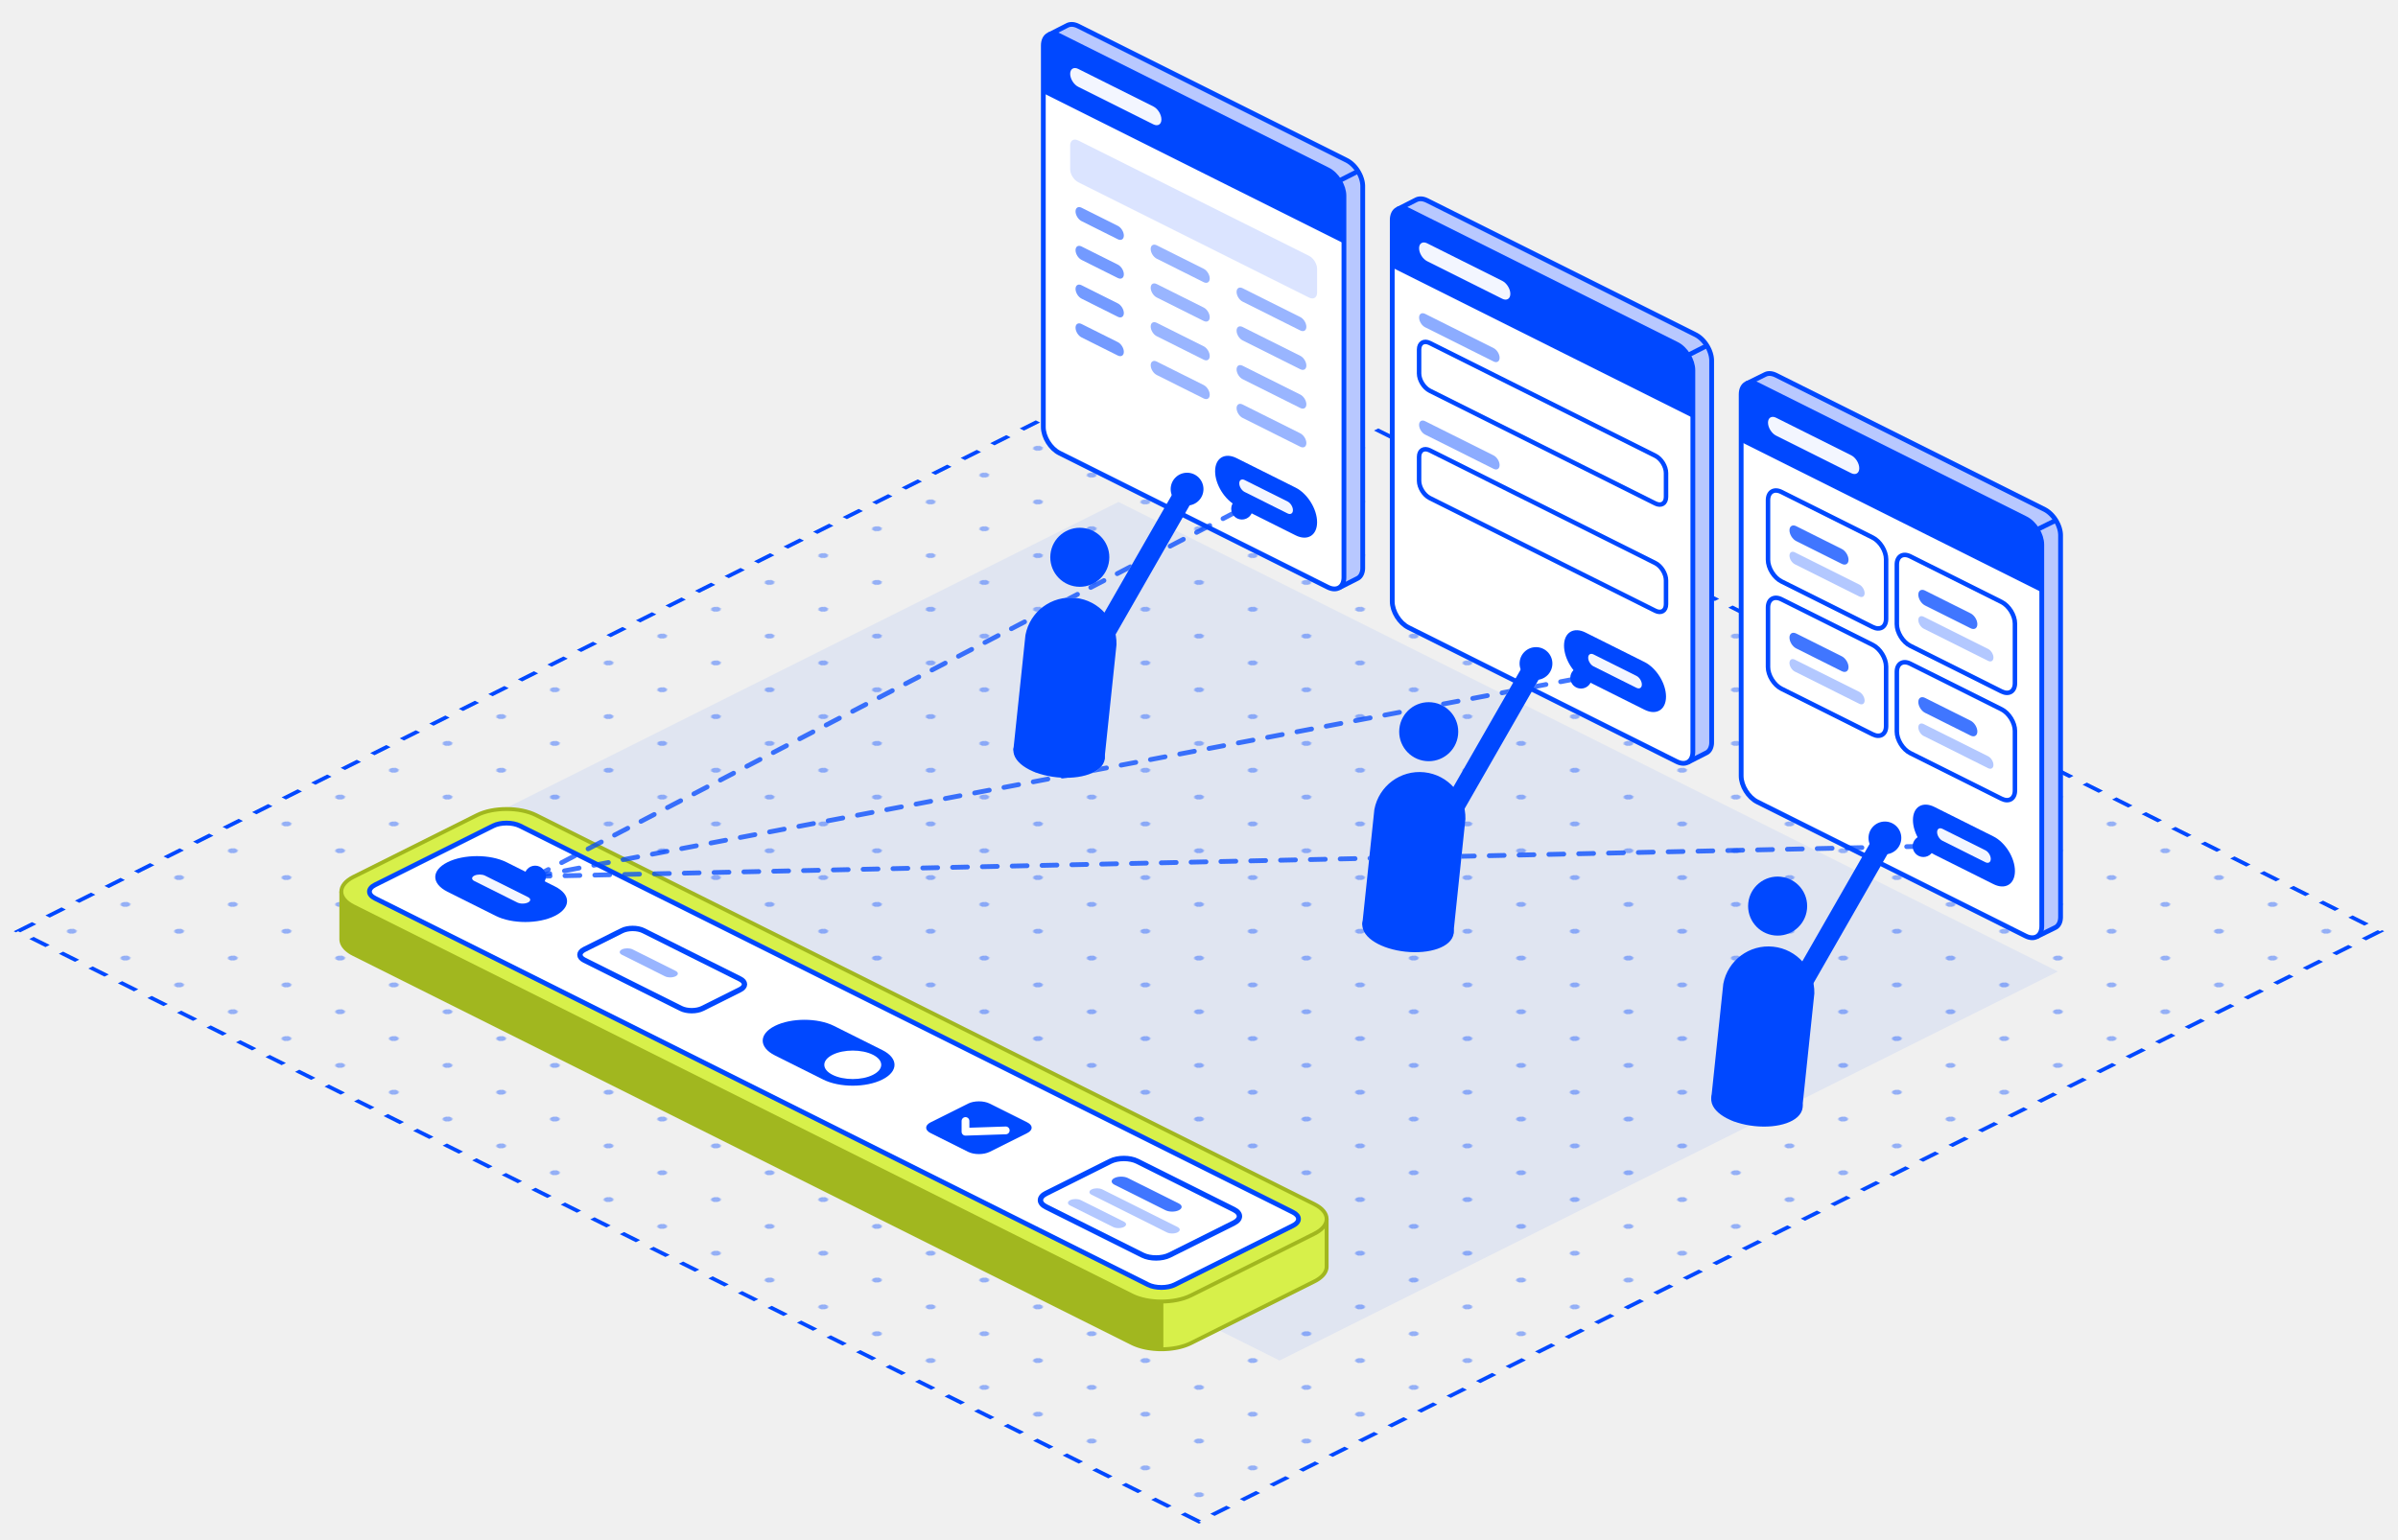
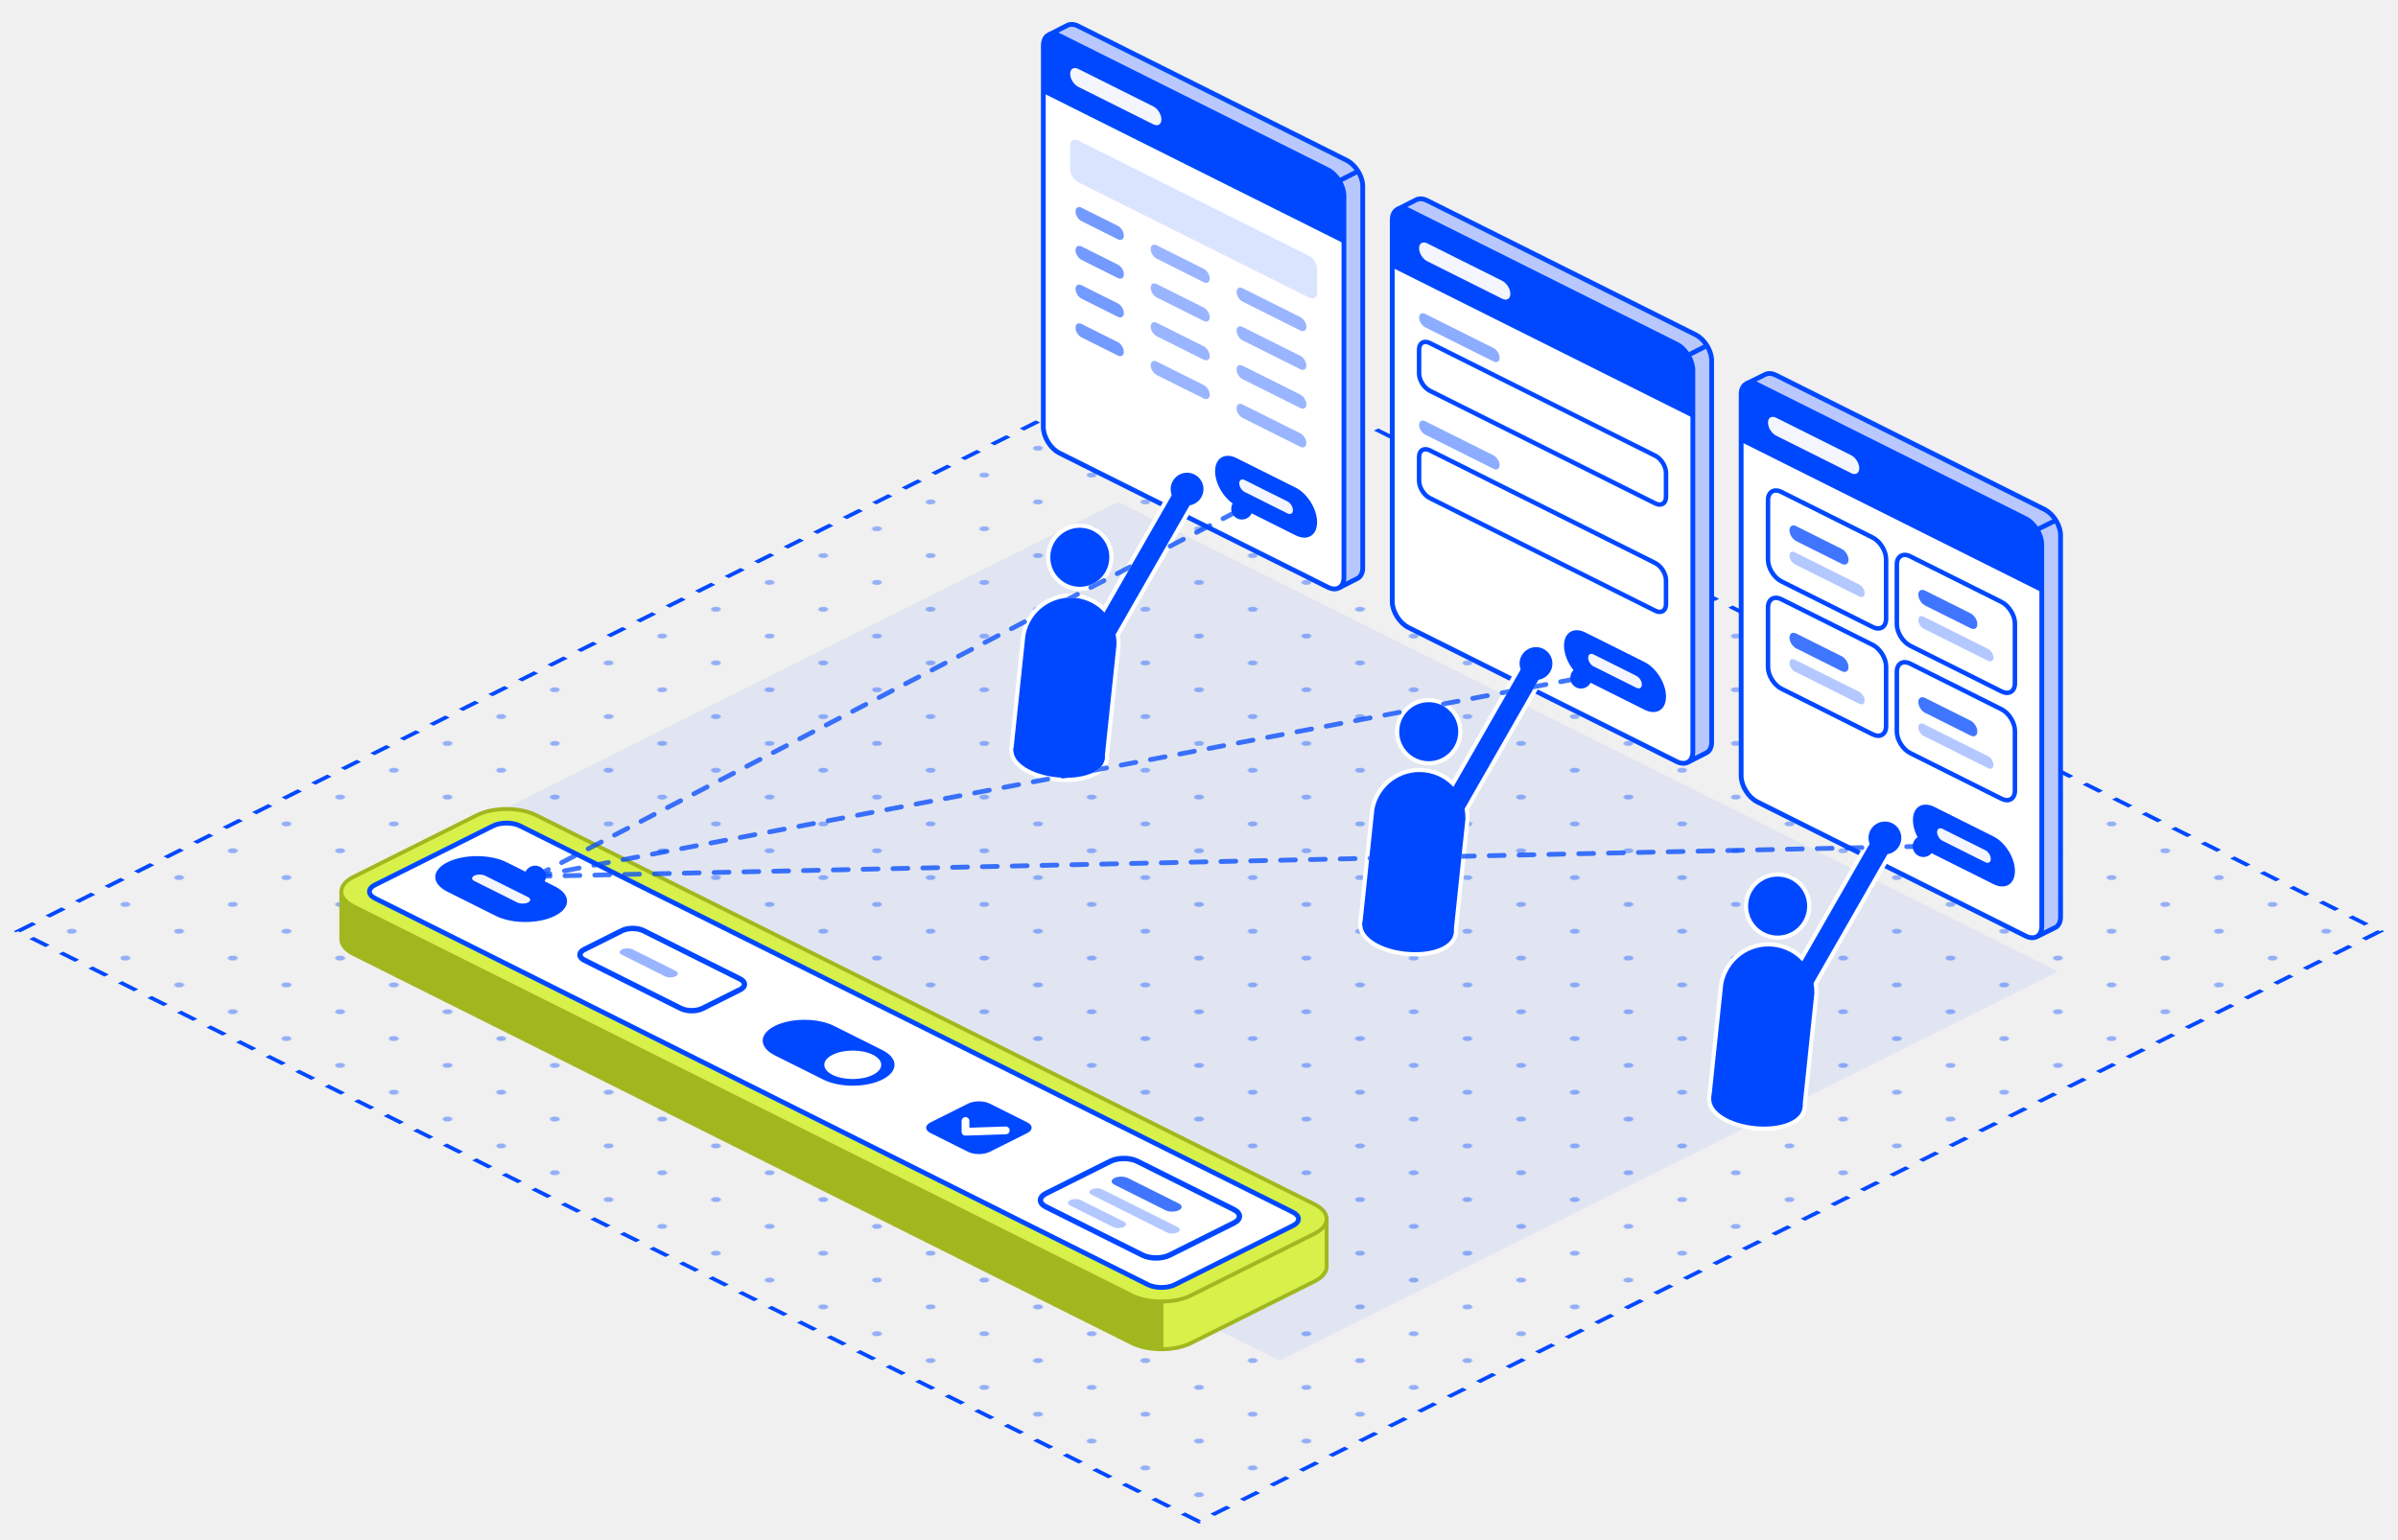
<svg xmlns="http://www.w3.org/2000/svg" width="802" height="515" viewBox="9.2 156 801.6 514.8" role="img" aria-label="Isometric illustration for Design Systems. On a dotted floor, a long low tray with a lime rim lies across the front holding five small parts: a button, a text field, a switch, a tick box and a card. Behind it, three screens float side by side. One shows a table, one a form and one a set of cards, but all three share the same blue top strip and the same blue button. Dashed lines rise from the tray's button to each screen's button. Under each screen a solid blue Tcules person leans in with a fingertip on it." style="display: block">
  <style>.sm rect,.sm path,.sm circle{vector-effect:non-scaling-stroke}</style>
  <g transform="translate(410 410) scale(0.997) translate(-410.0 -440.4)">
    <defs>
      <pattern id="floorDots" width="20" height="20" patternUnits="userSpaceOnUse">
        <circle cx="10" cy="10" r="1.3" fill="#0048FF" fill-opacity="0.38" />
      </pattern>
      <linearGradient id="bodyShade" x1="0" y1="0" x2="1" y2="0">
        <stop offset="0" stop-color="#FFFFFF" />
        <stop offset="0.45" stop-color="#FFFFFF" />
        <stop offset="1" stop-color="#B8C8FF" />
      </linearGradient>
      <linearGradient id="traySide" x1="0" y1="1" x2="1" y2="0">
        <stop offset="0.5" stop-color="#A1B71F" />
        <stop offset="0.5" stop-color="#D7F04A" />
      </linearGradient>
      <linearGradient id="traySide-crease-78" x1="-398.329" y1="771.885" x2="1015.885" y2="-642.329" gradientUnits="userSpaceOnUse">
        <stop offset="0.5" stop-color="#A1B71F" />
        <stop offset="0.5" stop-color="#D7F04A" />
      </linearGradient>
      <radialGradient id="headShade" cx="0.38" cy="0.32" r="0.75">
        <stop offset="0" stop-color="#FFFFFF" />
        <stop offset="0.55" stop-color="#EEF2FF" />
        <stop offset="1" stop-color="#B8C8FF" />
      </radialGradient>
      <mask id="polish-mask-1" maskUnits="userSpaceOnUse" x="-2000" y="-2000" width="5000" height="5000">
        <rect x="-2000" y="-2000" width="5000" height="5000" fill="#fff" />
        <g transform="matrix(0.9945219 0.1045285 -0.1045285 0.9945219 47.82483 -35.55214)">
          <path d="M348.8 438.5 V400.1 A14.3 14.3 0 0 1 377.3 400.1 V438.5 Z" fill="#000" stroke="#000" stroke-width="2.2" stroke-linejoin="round" data-i="36" fill-opacity="1" stroke-opacity="1" />
        </g>
        <g transform="matrix(0.9945219 0.1045285 -0.1045285 0.9945219 47.82483 -35.55214)">
          <ellipse cx="363.1" cy="438.5" rx="14.3" ry="6.8" fill="#000" stroke="#000" stroke-width="2.2" data-i="37" fill-opacity="1" stroke-opacity="1" />
        </g>
        <g transform="matrix(0.9945219 0.1045285 -0.1045285 0.9945219 47.82483 -35.55214)">
          <circle cx="363.1" cy="372.2" r="9.9" fill="#000" data-i="38" fill-opacity="1" />
        </g>
        <g transform="matrix(1 0 0 1 0 0)">
          <path d="M373.1 407.1 L406.0 349.7" stroke="#000" stroke-width="6.9" stroke-linecap="round" data-i="40" stroke-opacity="1" />
        </g>
        <g transform="matrix(1 0 0 1 0 0)">
          <circle cx="406.0" cy="349.7" r="5.5" fill="#000" stroke="none" stroke-width="0" data-i="41" fill-opacity="1" stroke-opacity="1" />
        </g>
        <g transform="matrix(0.9945219 0.1045285 -0.1045285 0.9945219 54.58068 -47.4615)">
          <path d="M465.8 497.0 V458.6 A14.3 14.3 0 0 1 494.3 458.6 V497.0 Z" fill="#000" stroke="#000" stroke-width="2.2" stroke-linejoin="round" data-i="65" fill-opacity="1" stroke-opacity="1" />
        </g>
        <g transform="matrix(0.9945219 0.1045285 -0.1045285 0.9945219 54.58068 -47.4615)">
          <ellipse cx="480.1" cy="497.0" rx="14.3" ry="6.8" fill="#000" stroke="#000" stroke-width="2.2" data-i="66" fill-opacity="1" stroke-opacity="1" />
        </g>
        <g transform="matrix(0.9945219 0.1045285 -0.1045285 0.9945219 54.58068 -47.4615)">
          <circle cx="480.1" cy="430.7" r="9.9" fill="#000" data-i="67" fill-opacity="1" />
        </g>
        <g transform="matrix(1 0 0 1 0 0)">
          <path d="M490.1 465.6 L523.0 408.2" stroke="#000" stroke-width="6.9" stroke-linecap="round" data-i="69" stroke-opacity="1" />
        </g>
        <g transform="matrix(1 0 0 1 0 0)">
          <circle cx="523.0" cy="408.2" r="5.5" fill="#000" stroke="none" stroke-width="0" data-i="70" fill-opacity="1" stroke-opacity="1" />
        </g>
        <g transform="matrix(0.9945219 0.1045285 -0.1045285 0.9945219 61.33654 -59.37086)">
          <path d="M582.8 555.5 V517.1 A14.3 14.3 0 0 1 611.3 517.1 V555.5 Z" fill="#000" stroke="#000" stroke-width="2.2" stroke-linejoin="round" data-i="102" fill-opacity="1" stroke-opacity="1" />
        </g>
        <g transform="matrix(0.9945219 0.1045285 -0.1045285 0.9945219 61.33654 -59.37086)">
          <ellipse cx="597.1" cy="555.5" rx="14.3" ry="6.8" fill="#000" stroke="#000" stroke-width="2.2" data-i="103" fill-opacity="1" stroke-opacity="1" />
        </g>
        <g transform="matrix(0.9945219 0.1045285 -0.1045285 0.9945219 61.33654 -59.37086)">
          <circle cx="597.1" cy="489.2" r="9.9" fill="#000" data-i="104" fill-opacity="1" />
        </g>
        <g transform="matrix(1 0 0 1 0 0)">
          <path d="M607.1 524.1 L640.0 466.7" stroke="#000" stroke-width="6.9" stroke-linecap="round" data-i="106" stroke-opacity="1" />
        </g>
        <g transform="matrix(1 0 0 1 0 0)">
          <circle cx="640.0" cy="466.7" r="5.5" fill="#000" stroke="none" stroke-width="0" data-i="107" fill-opacity="1" stroke-opacity="1" />
        </g>
      </mask>
      <mask id="polish-mask-2" maskUnits="userSpaceOnUse" x="-2000" y="-2000" width="5000" height="5000">
        <rect x="-2000" y="-2000" width="5000" height="5000" fill="#fff" />
        <g transform="matrix(0.9945219 0.1045285 -0.1045285 0.9945219 47.82483 -35.55214)">
          <path d="M348.8 438.5 V400.1 A14.3 14.3 0 0 1 377.3 400.1 V438.5 Z" fill="#000" stroke="#000" stroke-width="2.2" stroke-linejoin="round" data-i="36" fill-opacity="1" stroke-opacity="1" />
        </g>
        <g transform="matrix(0.9945219 0.1045285 -0.1045285 0.9945219 47.82483 -35.55214)">
          <ellipse cx="363.1" cy="438.5" rx="14.3" ry="6.8" fill="#000" stroke="#000" stroke-width="2.2" data-i="37" fill-opacity="1" stroke-opacity="1" />
        </g>
        <g transform="matrix(0.9945219 0.1045285 -0.1045285 0.9945219 47.82483 -35.55214)">
          <circle cx="363.1" cy="372.2" r="9.9" fill="#000" data-i="38" fill-opacity="1" />
        </g>
        <g transform="matrix(1 0 0 1 0 0)">
          <path d="M373.1 407.1 L406.0 349.7" stroke="#000" stroke-width="6.9" stroke-linecap="round" data-i="40" stroke-opacity="1" />
        </g>
        <g transform="matrix(1 0 0 1 0 0)">
          <circle cx="406.0" cy="349.7" r="5.5" fill="#000" stroke="none" stroke-width="0" data-i="41" fill-opacity="1" stroke-opacity="1" />
        </g>
        <g transform="matrix(0.9945219 0.1045285 -0.1045285 0.9945219 54.58068 -47.4615)">
          <path d="M465.8 497.0 V458.6 A14.3 14.3 0 0 1 494.3 458.6 V497.0 Z" fill="#000" stroke="#000" stroke-width="2.2" stroke-linejoin="round" data-i="65" fill-opacity="1" stroke-opacity="1" />
        </g>
        <g transform="matrix(0.9945219 0.1045285 -0.1045285 0.9945219 54.58068 -47.4615)">
          <ellipse cx="480.1" cy="497.0" rx="14.3" ry="6.8" fill="#000" stroke="#000" stroke-width="2.2" data-i="66" fill-opacity="1" stroke-opacity="1" />
        </g>
        <g transform="matrix(0.9945219 0.1045285 -0.1045285 0.9945219 54.58068 -47.4615)">
          <circle cx="480.1" cy="430.7" r="9.9" fill="#000" data-i="67" fill-opacity="1" />
        </g>
        <g transform="matrix(1 0 0 1 0 0)">
          <path d="M490.1 465.6 L523.0 408.2" stroke="#000" stroke-width="6.9" stroke-linecap="round" data-i="69" stroke-opacity="1" />
        </g>
        <g transform="matrix(1 0 0 1 0 0)">
          <circle cx="523.0" cy="408.2" r="5.5" fill="#000" stroke="none" stroke-width="0" data-i="70" fill-opacity="1" stroke-opacity="1" />
        </g>
        <g transform="matrix(0.9945219 0.1045285 -0.1045285 0.9945219 61.33654 -59.37086)">
          <path d="M582.8 555.5 V517.1 A14.3 14.3 0 0 1 611.3 517.1 V555.5 Z" fill="#000" stroke="#000" stroke-width="2.2" stroke-linejoin="round" data-i="102" fill-opacity="1" stroke-opacity="1" />
        </g>
        <g transform="matrix(0.9945219 0.1045285 -0.1045285 0.9945219 61.33654 -59.37086)">
          <ellipse cx="597.1" cy="555.5" rx="14.3" ry="6.8" fill="#000" stroke="#000" stroke-width="2.2" data-i="103" fill-opacity="1" stroke-opacity="1" />
        </g>
        <g transform="matrix(0.9945219 0.1045285 -0.1045285 0.9945219 61.33654 -59.37086)">
          <circle cx="597.1" cy="489.2" r="9.9" fill="#000" data-i="104" fill-opacity="1" />
        </g>
        <g transform="matrix(1 0 0 1 0 0)">
          <path d="M607.1 524.1 L640.0 466.7" stroke="#000" stroke-width="6.9" stroke-linecap="round" data-i="106" stroke-opacity="1" />
        </g>
        <g transform="matrix(1 0 0 1 0 0)">
          <circle cx="640.0" cy="466.7" r="5.5" fill="#000" stroke="none" stroke-width="0" data-i="107" fill-opacity="1" stroke-opacity="1" />
        </g>
      </mask>
      <mask id="polish-mask-3" maskUnits="userSpaceOnUse" x="-2000" y="-2000" width="5000" height="5000">
        <rect x="-2000" y="-2000" width="5000" height="5000" fill="#fff" />
        <g transform="matrix(0.9945219 0.1045285 -0.1045285 0.9945219 47.82483 -35.55214)">
          <path d="M348.8 438.5 V400.1 A14.3 14.3 0 0 1 377.3 400.1 V438.5 Z" fill="#000" stroke="#000" stroke-width="2.2" stroke-linejoin="round" data-i="36" fill-opacity="1" stroke-opacity="1" />
        </g>
        <g transform="matrix(0.9945219 0.1045285 -0.1045285 0.9945219 47.82483 -35.55214)">
          <ellipse cx="363.1" cy="438.5" rx="14.3" ry="6.8" fill="#000" stroke="#000" stroke-width="2.2" data-i="37" fill-opacity="1" stroke-opacity="1" />
        </g>
        <g transform="matrix(0.9945219 0.1045285 -0.1045285 0.9945219 47.82483 -35.55214)">
          <circle cx="363.1" cy="372.2" r="9.9" fill="#000" data-i="38" fill-opacity="1" />
        </g>
        <g transform="matrix(1 0 0 1 0 0)">
          <path d="M373.1 407.1 L406.0 349.7" stroke="#000" stroke-width="6.9" stroke-linecap="round" data-i="40" stroke-opacity="1" />
        </g>
        <g transform="matrix(1 0 0 1 0 0)">
          <circle cx="406.0" cy="349.7" r="5.5" fill="#000" stroke="none" stroke-width="0" data-i="41" fill-opacity="1" stroke-opacity="1" />
        </g>
        <g transform="matrix(0.9945219 0.1045285 -0.1045285 0.9945219 54.58068 -47.4615)">
          <path d="M465.8 497.0 V458.6 A14.3 14.3 0 0 1 494.3 458.6 V497.0 Z" fill="#000" stroke="#000" stroke-width="2.2" stroke-linejoin="round" data-i="65" fill-opacity="1" stroke-opacity="1" />
        </g>
        <g transform="matrix(0.9945219 0.1045285 -0.1045285 0.9945219 54.58068 -47.4615)">
          <ellipse cx="480.1" cy="497.0" rx="14.3" ry="6.8" fill="#000" stroke="#000" stroke-width="2.2" data-i="66" fill-opacity="1" stroke-opacity="1" />
        </g>
        <g transform="matrix(0.9945219 0.1045285 -0.1045285 0.9945219 54.58068 -47.4615)">
          <circle cx="480.1" cy="430.7" r="9.9" fill="#000" data-i="67" fill-opacity="1" />
        </g>
        <g transform="matrix(1 0 0 1 0 0)">
          <path d="M490.1 465.6 L523.0 408.2" stroke="#000" stroke-width="6.9" stroke-linecap="round" data-i="69" stroke-opacity="1" />
        </g>
        <g transform="matrix(1 0 0 1 0 0)">
          <circle cx="523.0" cy="408.2" r="5.5" fill="#000" stroke="none" stroke-width="0" data-i="70" fill-opacity="1" stroke-opacity="1" />
        </g>
        <g transform="matrix(0.9945219 0.1045285 -0.1045285 0.9945219 61.33654 -59.37086)">
          <path d="M582.8 555.5 V517.1 A14.3 14.3 0 0 1 611.3 517.1 V555.5 Z" fill="#000" stroke="#000" stroke-width="2.2" stroke-linejoin="round" data-i="102" fill-opacity="1" stroke-opacity="1" />
        </g>
        <g transform="matrix(0.9945219 0.1045285 -0.1045285 0.9945219 61.33654 -59.37086)">
          <ellipse cx="597.1" cy="555.5" rx="14.3" ry="6.8" fill="#000" stroke="#000" stroke-width="2.2" data-i="103" fill-opacity="1" stroke-opacity="1" />
        </g>
        <g transform="matrix(0.9945219 0.1045285 -0.1045285 0.9945219 61.33654 -59.37086)">
          <circle cx="597.1" cy="489.2" r="9.9" fill="#000" data-i="104" fill-opacity="1" />
        </g>
        <g transform="matrix(1 0 0 1 0 0)">
          <path d="M607.1 524.1 L640.0 466.7" stroke="#000" stroke-width="6.9" stroke-linecap="round" data-i="106" stroke-opacity="1" />
        </g>
        <g transform="matrix(1 0 0 1 0 0)">
          <circle cx="640.0" cy="466.7" r="5.5" fill="#000" stroke="none" stroke-width="0" data-i="107" fill-opacity="1" stroke-opacity="1" />
        </g>
      </mask>
    </defs>
    <g transform="matrix(0.9 0.45 -0.9 0.45 410.0 300.0)">
      <rect width="440" height="440" fill="url(#floorDots)" />
      <rect width="440" height="440" fill="none" stroke="#0048FF" stroke-width="1.6" stroke-dasharray="6 5" />
      <rect x="45" y="75" width="350" height="290" fill="#0048FF" fill-opacity="0.07" />
    </g>
    <g class="sm" transform="matrix(0.9 0.45 0 1 364.1 191.7)">
      <rect width="112" height="140" rx="6" fill="#B8C8FF" />
    </g>
    <g class="sm" transform="matrix(0.9 0.45 0 1 363.7 192.0)">
      <rect width="112" height="140" rx="6" fill="#B8C8FF" />
    </g>
    <g class="sm" transform="matrix(0.9 0.45 0 1 363.2 192.2)">
      <rect width="112" height="140" rx="6" fill="#B8C8FF" />
    </g>
    <g class="sm" transform="matrix(0.9 0.45 0 1 362.8 192.4)">
      <rect width="112" height="140" rx="6" fill="#B8C8FF" />
    </g>
    <g class="sm" transform="matrix(0.9 0.45 0 1 362.3 192.6)">
      <rect width="112" height="140" rx="6" fill="#B8C8FF" />
    </g>
    <g class="sm" transform="matrix(0.9 0.45 0 1 361.9 192.9)">
      <rect width="112" height="140" rx="6" fill="#B8C8FF" />
    </g>
    <g class="sm" transform="matrix(0.9 0.45 0 1 361.4 193.1)">
      <rect width="112" height="140" rx="6" fill="#B8C8FF" />
    </g>
    <g class="sm" transform="matrix(0.9 0.45 0 1 360.9 193.3)">
      <rect width="112" height="140" rx="6" fill="#B8C8FF" />
    </g>
    <g class="sm" transform="matrix(0.9 0.45 0 1 360.5 193.5)">
      <rect width="112" height="140" rx="6" fill="#B8C8FF" />
    </g>
    <g class="sm" transform="matrix(0.9 0.45 0 1 360.1 193.8)">
      <rect width="112" height="140" rx="6" fill="#B8C8FF" />
    </g>
    <g class="sm" transform="matrix(0.9 0.45 0 1 359.6 194.0)">
      <rect width="112" height="140" rx="6" fill="#B8C8FF" />
    </g>
    <g class="sm" transform="matrix(0.9 0.45 0 1 359.2 194.2)">
      <rect width="112" height="140" rx="6" fill="#B8C8FF" />
    </g>
    <g class="sm" transform="matrix(0.9 0.45 0 1 358.7 194.4)">
      <rect width="112" height="140" rx="6" fill="#B8C8FF" />
    </g>
    <g class="sm" transform="matrix(0.9 0.45 0 1 358.2 194.7)">
      <rect width="112" height="140" rx="6" fill="#B8C8FF" />
    </g>
    <path d="M359.57 197.34 L365.87 194.14 L366.12 194.03 L366.39 193.94 L366.67 193.88 L366.95 193.84 L367.25 193.82 L367.56 193.83 L367.87 193.86 L368.19 193.92 L368.51 194.01 L368.84 194.11 L369.17 194.25 L369.50 194.40 L459.50 239.40 L459.85 239.59 L460.20 239.80 L460.55 240.04 L460.90 240.30 L461.24 240.59 L461.57 240.89 L461.89 241.21 L462.20 241.55 L462.50 241.91 L462.79 242.28 L463.06 242.67 L463.32 243.07 L463.56 243.47 L463.78 243.89 L463.99 244.31 L464.18 244.74 L464.34 245.17 L464.49 245.60 L464.61 246.03 L464.72 246.46 L464.80 246.88 L464.85 247.29 L464.89 247.70 L464.90 248.10 L464.90 376.10 L464.89 376.48 L464.86 376.85 L464.80 377.20 L464.72 377.53 L464.62 377.85 L464.50 378.16 L464.36 378.44 L464.20 378.70 L464.02 378.94 L463.83 379.15 L463.61 379.35 L463.38 379.52 L463.13 379.66 L456.83 382.86" fill="none" stroke="#0048FF" stroke-width="1.60" vector-effect="non-scaling-stroke" stroke-linecap="butt" stroke-linejoin="round" data-polish="slab-outline" />
    <path d="M457.02 246.27 L463.32 243.07" fill="none" stroke="#0048FF" stroke-width="1.60" vector-effect="non-scaling-stroke" stroke-linecap="butt" stroke-linejoin="round" data-polish="slab-crease" />
    <g class="sm" transform="matrix(0.9 0.45 0 1 357.8 194.9)">
      <rect width="112" height="140" rx="6" fill="#FFFFFF" stroke-width="1.6" />
      <path d="M0 22 V6 Q0 0 6 0 H106 Q112 0 112 6 V22 Z" fill="#0048FF" />
      <rect x="10.0" y="8.0" width="34.0" height="6.0" rx="3.00" fill="#FFFFFF" fill-opacity="0.95" />
      <rect x="10" y="32" width="92" height="14" rx="3" fill="#DBE4FF" />
      <rect x="12.0" y="54.0" width="18.0" height="4.5" rx="2.25" fill="#0048FF" fill-opacity="0.55" />
      <rect x="40.0" y="54.0" width="22.0" height="4.5" rx="2.25" fill="#0048FF" fill-opacity="0.4" />
      <rect x="72.0" y="54.0" width="26.0" height="4.5" rx="2.25" fill="#0048FF" fill-opacity="0.4" />
      <rect x="12.0" y="67.0" width="18.0" height="4.5" rx="2.25" fill="#0048FF" fill-opacity="0.55" />
      <rect x="40.0" y="67.0" width="22.0" height="4.5" rx="2.25" fill="#0048FF" fill-opacity="0.4" />
      <rect x="72.0" y="67.0" width="26.0" height="4.5" rx="2.25" fill="#0048FF" fill-opacity="0.4" />
      <rect x="12.0" y="80.0" width="18.0" height="4.5" rx="2.25" fill="#0048FF" fill-opacity="0.55" />
      <rect x="40.0" y="80.0" width="22.0" height="4.5" rx="2.25" fill="#0048FF" fill-opacity="0.4" />
      <rect x="72.0" y="80.0" width="26.0" height="4.5" rx="2.25" fill="#0048FF" fill-opacity="0.4" />
      <rect x="12.0" y="93.0" width="18.0" height="4.5" rx="2.25" fill="#0048FF" fill-opacity="0.55" />
      <rect x="40.0" y="93.0" width="22.0" height="4.5" rx="2.25" fill="#0048FF" fill-opacity="0.4" />
      <rect x="72.0" y="93.0" width="26.0" height="4.5" rx="2.25" fill="#0048FF" fill-opacity="0.4" />
      <rect x="64" y="112" width="38" height="16" rx="8.0" fill="#0048FF" />
      <rect x="73.0" y="118.0" width="20.0" height="4.0" rx="2.00" fill="#FFFFFF" fill-opacity="0.95" />
      <rect width="112" height="140" rx="6" stroke="#0048FF" stroke-width="1.60" data-i="18" fill="none" vector-effect="non-scaling-stroke" data-polish="front-outline" />
    </g>
+     <g fill="none" stroke="#FFFFFF" stroke-linecap="round" stroke-linejoin="round">
+       <g transform="rotate(6 363.1 438.5)">
+         <path d="M348.8 438.5 V400.1 A14.3 14.3 0 0 1 377.3 400.1 V438.5 Z" stroke-width="5" />
+         <ellipse cx="363.1" cy="438.5" rx="14.3" ry="6.8" stroke-width="5" />
+         <circle cx="363.1" cy="372.2" r="9.9" stroke-width="2.8" />
+       </g>
+       <path d="M373.1 407.1 L406.0 349.7" stroke-width="9.7" />
+       <circle cx="406.0" cy="349.7" r="5.5" stroke-width="2.8" />
+     </g>
    <g transform="rotate(6 363.1 438.5)">
      <path d="M348.8 438.5 V400.1 A14.3 14.3 0 0 1 377.3 400.1 V438.5 Z" fill="#0048FF" stroke="#0048FF" stroke-width="2.2" stroke-linejoin="round" />
      <ellipse cx="363.1" cy="438.5" rx="14.3" ry="6.8" fill="#0048FF" stroke="#0048FF" stroke-width="2.2" />
      <circle cx="363.1" cy="372.2" r="9.9" fill="#0048FF" />
    </g>
    <path d="M373.1 407.1 L406.0 349.7" stroke="#0048FF" stroke-width="6.9" stroke-linecap="round" />
    <circle cx="406.0" cy="349.7" r="5.5" fill="#0048FF" />
    <g class="sm" transform="matrix(0.9 0.45 0 1 481.1 250.2)">
      <rect width="112" height="140" rx="6" fill="#B8C8FF" />
    </g>
    <g class="sm" transform="matrix(0.9 0.45 0 1 480.7 250.5)">
      <rect width="112" height="140" rx="6" fill="#B8C8FF" />
    </g>
    <g class="sm" transform="matrix(0.9 0.45 0 1 480.2 250.7)">
      <rect width="112" height="140" rx="6" fill="#B8C8FF" />
    </g>
    <g class="sm" transform="matrix(0.9 0.45 0 1 479.8 250.9)">
      <rect width="112" height="140" rx="6" fill="#B8C8FF" />
    </g>
    <g class="sm" transform="matrix(0.9 0.45 0 1 479.3 251.1)">
      <rect width="112" height="140" rx="6" fill="#B8C8FF" />
    </g>
    <g class="sm" transform="matrix(0.9 0.45 0 1 478.9 251.4)">
      <rect width="112" height="140" rx="6" fill="#B8C8FF" />
    </g>
    <g class="sm" transform="matrix(0.9 0.45 0 1 478.4 251.6)">
      <rect width="112" height="140" rx="6" fill="#B8C8FF" />
    </g>
    <g class="sm" transform="matrix(0.9 0.45 0 1 477.9 251.8)">
      <rect width="112" height="140" rx="6" fill="#B8C8FF" />
    </g>
    <g class="sm" transform="matrix(0.9 0.45 0 1 477.5 252.0)">
      <rect width="112" height="140" rx="6" fill="#B8C8FF" />
    </g>
    <g class="sm" transform="matrix(0.9 0.45 0 1 477.1 252.3)">
      <rect width="112" height="140" rx="6" fill="#B8C8FF" />
    </g>
    <g class="sm" transform="matrix(0.9 0.45 0 1 476.6 252.5)">
      <rect width="112" height="140" rx="6" fill="#B8C8FF" />
    </g>
    <g class="sm" transform="matrix(0.9 0.45 0 1 476.2 252.7)">
      <rect width="112" height="140" rx="6" fill="#B8C8FF" />
    </g>
    <g class="sm" transform="matrix(0.9 0.45 0 1 475.7 252.9)">
      <rect width="112" height="140" rx="6" fill="#B8C8FF" />
    </g>
    <g class="sm" transform="matrix(0.9 0.45 0 1 475.2 253.2)">
      <rect width="112" height="140" rx="6" fill="#B8C8FF" />
    </g>
    <path d="M476.57 255.84 L482.87 252.64 L483.12 252.53 L483.39 252.44 L483.67 252.38 L483.95 252.34 L484.25 252.32 L484.56 252.33 L484.87 252.36 L485.19 252.42 L485.51 252.51 L485.84 252.61 L486.17 252.75 L486.50 252.90 L576.50 297.90 L576.85 298.09 L577.20 298.30 L577.55 298.54 L577.90 298.80 L578.24 299.09 L578.57 299.39 L578.89 299.71 L579.20 300.05 L579.50 300.41 L579.79 300.78 L580.06 301.17 L580.32 301.57 L580.56 301.97 L580.78 302.39 L580.99 302.81 L581.18 303.24 L581.34 303.67 L581.49 304.10 L581.61 304.53 L581.72 304.96 L581.80 305.38 L581.85 305.79 L581.89 306.20 L581.90 306.60 L581.90 434.60 L581.89 434.98 L581.86 435.35 L581.80 435.70 L581.72 436.03 L581.62 436.35 L581.50 436.66 L581.36 436.94 L581.20 437.20 L581.02 437.44 L580.83 437.65 L580.61 437.85 L580.38 438.02 L580.13 438.16 L573.83 441.36" fill="none" stroke="#0048FF" stroke-width="1.60" vector-effect="non-scaling-stroke" stroke-linecap="butt" stroke-linejoin="round" data-polish="slab-outline" />
    <path d="M574.02 304.77 L580.32 301.57" fill="none" stroke="#0048FF" stroke-width="1.60" vector-effect="non-scaling-stroke" stroke-linecap="butt" stroke-linejoin="round" data-polish="slab-crease" />
    <g class="sm" transform="matrix(0.9 0.45 0 1 474.8 253.4)">
      <rect width="112" height="140" rx="6" fill="#FFFFFF" stroke-width="1.6" />
      <path d="M0 22 V6 Q0 0 6 0 H106 Q112 0 112 6 V22 Z" fill="#0048FF" />
      <rect x="10.0" y="8.0" width="34.0" height="6.0" rx="3.00" fill="#FFFFFF" fill-opacity="0.95" />
      <rect x="10.0" y="32.0" width="30.0" height="4.5" rx="2.25" fill="#0048FF" fill-opacity="0.45" />
      <rect x="10" y="41" width="92" height="16" rx="4" fill="#FFFFFF" stroke="#0048FF" stroke-width="1.5" />
      <rect x="10.0" y="68.0" width="30.0" height="4.5" rx="2.25" fill="#0048FF" fill-opacity="0.45" />
      <rect x="10" y="77" width="92" height="16" rx="4" fill="#FFFFFF" stroke="#0048FF" stroke-width="1.5" />
      <rect x="64" y="112" width="38" height="16" rx="8.0" fill="#0048FF" />
      <rect x="73.0" y="118.0" width="20.0" height="4.0" rx="2.00" fill="#FFFFFF" fill-opacity="0.95" />
      <rect width="112" height="140" rx="6" stroke="#0048FF" stroke-width="1.60" data-i="56" fill="none" vector-effect="non-scaling-stroke" data-polish="front-outline" />
+     </g>
+     <g fill="none" stroke="#FFFFFF" stroke-linecap="round" stroke-linejoin="round">
+       <g transform="rotate(6 480.1 497.0)">
+         <path d="M465.8 497.0 V458.6 A14.3 14.3 0 0 1 494.3 458.6 V497.0 Z" stroke-width="5" />
+         <ellipse cx="480.1" cy="497.0" rx="14.3" ry="6.8" stroke-width="5" />
+         <circle cx="480.1" cy="430.7" r="9.9" stroke-width="2.8" />
+       </g>
+       <path d="M490.1 465.6 L523.0 408.2" stroke-width="9.7" />
+       <circle cx="523.0" cy="408.2" r="5.5" stroke-width="2.8" />
    </g>
    <g transform="rotate(6 480.1 497.0)">
      <path d="M465.8 497.0 V458.6 A14.3 14.3 0 0 1 494.3 458.6 V497.0 Z" fill="#0048FF" stroke="#0048FF" stroke-width="2.2" stroke-linejoin="round" />
      <ellipse cx="480.1" cy="497.0" rx="14.3" ry="6.8" fill="#0048FF" stroke="#0048FF" stroke-width="2.2" />
      <circle cx="480.1" cy="430.7" r="9.9" fill="#0048FF" />
    </g>
    <path d="M490.1 465.6 L523.0 408.2" stroke="#0048FF" stroke-width="6.9" stroke-linecap="round" />
    <circle cx="523.0" cy="408.2" r="5.5" fill="#0048FF" />
    <g class="sm" transform="matrix(0.9 0.45 0 1 598.1 308.8)">
      <rect width="112" height="140" rx="6" fill="#B8C8FF" />
    </g>
    <g class="sm" transform="matrix(0.9 0.45 0 1 597.6 309.0)">
      <rect width="112" height="140" rx="6" fill="#B8C8FF" />
    </g>
    <g class="sm" transform="matrix(0.9 0.45 0 1 597.2 309.2)">
      <rect width="112" height="140" rx="6" fill="#B8C8FF" />
    </g>
    <g class="sm" transform="matrix(0.9 0.45 0 1 596.8 309.4)">
      <rect width="112" height="140" rx="6" fill="#B8C8FF" />
    </g>
    <g class="sm" transform="matrix(0.9 0.45 0 1 596.3 309.6)">
      <rect width="112" height="140" rx="6" fill="#B8C8FF" />
    </g>
    <g class="sm" transform="matrix(0.9 0.45 0 1 595.8 309.9)">
      <rect width="112" height="140" rx="6" fill="#B8C8FF" />
    </g>
    <g class="sm" transform="matrix(0.9 0.45 0 1 595.4 310.1)">
      <rect width="112" height="140" rx="6" fill="#B8C8FF" />
    </g>
    <g class="sm" transform="matrix(0.9 0.45 0 1 594.9 310.3)">
      <rect width="112" height="140" rx="6" fill="#B8C8FF" />
    </g>
    <g class="sm" transform="matrix(0.9 0.45 0 1 594.5 310.5)">
      <rect width="112" height="140" rx="6" fill="#B8C8FF" />
    </g>
    <g class="sm" transform="matrix(0.9 0.45 0 1 594.0 310.8)">
      <rect width="112" height="140" rx="6" fill="#B8C8FF" />
    </g>
    <g class="sm" transform="matrix(0.9 0.45 0 1 593.6 311.0)">
      <rect width="112" height="140" rx="6" fill="#B8C8FF" />
    </g>
    <g class="sm" transform="matrix(0.9 0.45 0 1 593.1 311.2)">
      <rect width="112" height="140" rx="6" fill="#B8C8FF" />
    </g>
    <g class="sm" transform="matrix(0.9 0.45 0 1 592.7 311.4)">
      <rect width="112" height="140" rx="6" fill="#B8C8FF" />
    </g>
    <g class="sm" transform="matrix(0.9 0.45 0 1 592.2 311.7)">
      <rect width="112" height="140" rx="6" fill="#B8C8FF" />
    </g>
    <path d="M593.60 314.33 L599.90 311.23 L600.15 311.12 L600.42 311.03 L600.69 310.97 L600.98 310.93 L601.27 310.92 L601.58 310.93 L601.89 310.97 L602.20 311.03 L602.52 311.11 L602.85 311.22 L603.17 311.35 L603.50 311.50 L693.50 356.50 L693.85 356.69 L694.20 356.90 L694.55 357.14 L694.90 357.40 L695.24 357.69 L695.57 357.99 L695.89 358.31 L696.20 358.65 L696.50 359.01 L696.79 359.38 L697.06 359.77 L697.32 360.17 L697.56 360.57 L697.78 360.99 L697.99 361.41 L698.18 361.84 L698.34 362.27 L698.49 362.70 L698.61 363.13 L698.72 363.56 L698.80 363.98 L698.85 364.39 L698.89 364.80 L698.90 365.20 L698.90 493.20 L698.89 493.58 L698.85 493.95 L698.80 494.31 L698.72 494.65 L698.62 494.97 L698.50 495.27 L698.35 495.56 L698.19 495.82 L698.01 496.06 L697.81 496.27 L697.59 496.47 L697.35 496.63 L697.10 496.77 L690.80 499.87" fill="none" stroke="#0048FF" stroke-width="1.60" vector-effect="non-scaling-stroke" stroke-linecap="butt" stroke-linejoin="round" data-polish="slab-outline" />
    <path d="M691.02 363.27 L697.32 360.17" fill="none" stroke="#0048FF" stroke-width="1.60" vector-effect="non-scaling-stroke" stroke-linecap="butt" stroke-linejoin="round" data-polish="slab-crease" />
    <g class="sm" transform="matrix(0.9 0.45 0 1 591.8 311.9)">
      <rect width="112" height="140" rx="6" fill="#FFFFFF" stroke-width="1.6" />
      <path d="M0 22 V6 Q0 0 6 0 H106 Q112 0 112 6 V22 Z" fill="#0048FF" />
      <rect x="10.0" y="8.0" width="34.0" height="6.0" rx="3.00" fill="#FFFFFF" fill-opacity="0.95" />
      <rect x="10" y="32" width="44" height="30" rx="5" fill="#FFFFFF" stroke="#0048FF" stroke-width="1.5" />
      <rect x="18.0" y="41.0" width="22.0" height="5.0" rx="2.50" fill="#0048FF" fill-opacity="0.75" />
      <rect x="18.0" y="50.0" width="28.0" height="4.0" rx="2.00" fill="#0048FF" fill-opacity="0.3" />
      <rect x="58" y="32" width="44" height="30" rx="5" fill="#FFFFFF" stroke="#0048FF" stroke-width="1.5" />
      <rect x="66.0" y="41.0" width="22.0" height="5.0" rx="2.50" fill="#0048FF" fill-opacity="0.75" />
      <rect x="66.0" y="50.0" width="28.0" height="4.0" rx="2.00" fill="#0048FF" fill-opacity="0.3" />
      <rect x="10" y="68" width="44" height="30" rx="5" fill="#FFFFFF" stroke="#0048FF" stroke-width="1.5" />
      <rect x="18.0" y="77.0" width="22.0" height="5.0" rx="2.50" fill="#0048FF" fill-opacity="0.75" />
      <rect x="18.0" y="86.0" width="28.0" height="4.0" rx="2.00" fill="#0048FF" fill-opacity="0.3" />
      <rect x="58" y="68" width="44" height="30" rx="5" fill="#FFFFFF" stroke="#0048FF" stroke-width="1.5" />
      <rect x="66.0" y="77.0" width="22.0" height="5.0" rx="2.50" fill="#0048FF" fill-opacity="0.75" />
      <rect x="66.0" y="86.0" width="28.0" height="4.0" rx="2.00" fill="#0048FF" fill-opacity="0.3" />
      <rect x="64" y="112" width="38" height="16" rx="8.0" fill="#0048FF" />
      <rect x="73.0" y="118.0" width="20.0" height="4.0" rx="2.00" fill="#FFFFFF" fill-opacity="0.95" />
      <rect width="112" height="140" rx="6" stroke="#0048FF" stroke-width="1.60" data-i="85" fill="none" vector-effect="non-scaling-stroke" data-polish="front-outline" />
    </g>
+     <g fill="none" stroke="#FFFFFF" stroke-linecap="round" stroke-linejoin="round">
+       <g transform="rotate(6 597.1 555.5)">
+         <path d="M582.8 555.5 V517.1 A14.3 14.3 0 0 1 611.3 517.1 V555.5 Z" stroke-width="5" />
+         <ellipse cx="597.1" cy="555.5" rx="14.3" ry="6.8" stroke-width="5" />
+         <circle cx="597.1" cy="489.2" r="9.9" stroke-width="2.8" />
+       </g>
+       <path d="M607.1 524.1 L640.0 466.7" stroke-width="9.7" />
+       <circle cx="640.0" cy="466.7" r="5.5" stroke-width="2.8" />
+     </g>
    <g transform="rotate(6 597.1 555.5)">
      <path d="M582.8 555.5 V517.1 A14.3 14.3 0 0 1 611.3 517.1 V555.5 Z" fill="#0048FF" stroke="#0048FF" stroke-width="2.2" stroke-linejoin="round" />
      <ellipse cx="597.1" cy="555.5" rx="14.3" ry="6.8" fill="#0048FF" stroke="#0048FF" stroke-width="2.2" />
      <circle cx="597.1" cy="489.2" r="9.9" fill="#0048FF" />
    </g>
    <path d="M607.1 524.1 L640.0 466.7" stroke="#0048FF" stroke-width="6.9" stroke-linecap="round" />
    <circle cx="640.0" cy="466.7" r="5.5" fill="#0048FF" />
    <g transform="matrix(0.9 0.45 -0.9 0.45 177.8 470.1)">
      <rect width="312" height="68" rx="11" fill="url(#traySide-crease-78)" />
    </g>
    <g transform="matrix(0.9 0.45 -0.9 0.45 177.8 469.6)">
      <rect width="312" height="68" rx="11" fill="url(#traySide-crease-78)" />
    </g>
    <g transform="matrix(0.9 0.45 -0.9 0.45 177.8 469.1)">
      <rect width="312" height="68" rx="11" fill="url(#traySide-crease-78)" />
    </g>
    <g transform="matrix(0.9 0.45 -0.9 0.45 177.8 468.6)">
      <rect width="312" height="68" rx="11" fill="url(#traySide-crease-78)" />
    </g>
    <g transform="matrix(0.9 0.45 -0.9 0.45 177.8 468.1)">
      <rect width="312" height="68" rx="11" fill="url(#traySide-crease-78)" />
    </g>
    <g transform="matrix(0.9 0.45 -0.9 0.45 177.8 467.6)">
      <rect width="312" height="68" rx="11" fill="url(#traySide-crease-78)" />
    </g>
    <g transform="matrix(0.9 0.45 -0.9 0.45 177.8 467.1)">
      <rect width="312" height="68" rx="11" fill="url(#traySide-crease-78)" />
    </g>
    <g transform="matrix(0.9 0.45 -0.9 0.45 177.8 466.6)">
      <rect width="312" height="68" rx="11" fill="url(#traySide-crease-78)" />
    </g>
    <g transform="matrix(0.9 0.45 -0.9 0.45 177.8 466.1)">
      <rect width="312" height="68" rx="11" fill="url(#traySide-crease-78)" />
    </g>
    <g transform="matrix(0.9 0.45 -0.9 0.45 177.8 465.6)">
      <rect width="312" height="68" rx="11" fill="url(#traySide-crease-78)" />
    </g>
    <g transform="matrix(0.9 0.45 -0.9 0.45 177.8 465.1)">
      <rect width="312" height="68" rx="11" fill="url(#traySide-crease-78)" />
    </g>
    <g transform="matrix(0.9 0.45 -0.9 0.45 177.8 464.6)">
      <rect width="312" height="68" rx="11" fill="url(#traySide-crease-78)" />
    </g>
    <g transform="matrix(0.9 0.45 -0.9 0.45 177.8 464.1)">
      <rect width="312" height="68" rx="11" fill="url(#traySide-crease-78)" />
    </g>
    <g transform="matrix(0.9 0.45 -0.9 0.45 177.8 463.6)">
      <rect width="312" height="68" rx="11" fill="url(#traySide-crease-78)" />
    </g>
    <g transform="matrix(0.9 0.45 -0.9 0.45 177.8 463.1)">
      <rect width="312" height="68" rx="11" fill="url(#traySide-crease-78)" />
    </g>
    <g transform="matrix(0.9 0.45 -0.9 0.45 177.8 462.6)">
      <rect width="312" height="68" rx="11" fill="url(#traySide-crease-78)" />
    </g>
    <g transform="matrix(0.9 0.45 -0.9 0.45 177.8 462.1)">
      <rect width="312" height="68" rx="11" fill="url(#traySide-crease-78)" />
    </g>
    <g transform="matrix(0.9 0.45 -0.9 0.45 177.8 461.6)">
      <rect width="312" height="68" rx="11" fill="url(#traySide-crease-78)" />
    </g>
    <g transform="matrix(0.9 0.45 -0.9 0.45 177.8 461.1)">
      <rect width="312" height="68" rx="11" fill="url(#traySide-crease-78)" />
    </g>
    <g transform="matrix(0.9 0.45 -0.9 0.45 177.8 460.6)">
      <rect width="312" height="68" rx="11" fill="url(#traySide-crease-78)" />
    </g>
    <g transform="matrix(0.9 0.45 -0.9 0.45 177.8 460.1)">
      <rect width="312" height="68" rx="11" fill="url(#traySide-crease-78)" />
    </g>
    <g transform="matrix(0.9 0.45 -0.9 0.45 177.8 459.6)">
      <rect width="312" height="68" rx="11" fill="url(#traySide-crease-78)" />
    </g>
    <g transform="matrix(0.9 0.45 -0.9 0.45 177.8 459.1)">
      <rect width="312" height="68" rx="11" fill="url(#traySide-crease-78)" />
    </g>
    <g transform="matrix(0.9 0.45 -0.9 0.45 177.8 458.6)">
      <rect width="312" height="68" rx="11" fill="url(#traySide-crease-78)" />
    </g>
    <g transform="matrix(0.9 0.45 -0.9 0.45 177.8 458.1)">
      <rect width="312" height="68" rx="11" fill="url(#traySide-crease-78)" />
    </g>
    <g transform="matrix(0.9 0.45 -0.9 0.45 177.8 457.6)">
      <rect width="312" height="68" rx="11" fill="url(#traySide-crease-78)" />
    </g>
    <g transform="matrix(0.9 0.45 -0.9 0.45 177.8 457.1)">
      <rect width="312" height="68" rx="11" fill="url(#traySide-crease-78)" />
    </g>
    <g transform="matrix(0.9 0.45 -0.9 0.45 177.8 456.6)">
      <rect width="312" height="68" rx="11" fill="url(#traySide-crease-78)" />
    </g>
    <g transform="matrix(0.9 0.45 -0.9 0.45 177.8 456.1)">
      <rect width="312" height="68" rx="11" fill="url(#traySide-crease-78)" />
    </g>
    <g transform="matrix(0.9 0.45 -0.9 0.45 177.8 455.6)">
      <rect width="312" height="68" rx="11" fill="url(#traySide-crease-78)" />
    </g>
    <g transform="matrix(0.9 0.45 -0.9 0.45 177.8 455.1)">
      <rect width="312" height="68" rx="11" fill="url(#traySide-crease-78)" />
    </g>
    <g transform="matrix(0.9 0.45 -0.9 0.45 177.8 454.6)">
      <rect width="312" height="68" rx="11" fill="url(#traySide-crease-78)" />
    </g>
    <path d="M452.80 594.50 L452.80 610.50 L452.77 610.96 L452.68 611.41 L452.53 611.87 L452.32 612.31 L452.06 612.75 L451.73 613.18 L451.36 613.60 L450.92 614.00 L450.44 614.39 L449.91 614.76 L449.33 615.12 L448.70 615.45 L407.30 636.15 L406.63 636.46 L405.92 636.75 L405.18 637.02 L404.40 637.26 L403.59 637.48 L402.76 637.67 L401.90 637.83 L401.02 637.96 L400.13 638.07 L399.23 638.14 L398.32 638.19 L397.40 638.20 L396.48 638.19 L395.57 638.14 L394.67 638.07 L393.78 637.96 L392.90 637.83 L392.04 637.67 L391.21 637.48 L390.40 637.26 L389.62 637.02 L388.88 636.75 L388.17 636.46 L387.50 636.15 L126.50 505.65 L125.87 505.32 L125.29 504.96 L124.76 504.59 L124.28 504.20 L123.84 503.80 L123.47 503.38 L123.14 502.95 L122.88 502.51 L122.67 502.07 L122.52 501.61 L122.43 501.16 L122.40 500.70 L122.40 484.70" fill="none" stroke="#A1B71F" stroke-width="1.30" vector-effect="non-scaling-stroke" stroke-linecap="butt" stroke-linejoin="round" data-polish="slab-outline" />
    <path d="M397.40 622.20 L397.40 638.20" fill="none" stroke="#A1B71F" stroke-width="1.30" vector-effect="non-scaling-stroke" stroke-linecap="butt" stroke-linejoin="round" data-polish="slab-crease" />
    <g class="sm" transform="matrix(0.9 0.45 -0.9 0.45 177.8 454.1)">
      <rect width="312" height="68" rx="11" fill="#D7F04A" stroke-width="1.3" />
      <rect x="7" y="7" width="298" height="54" rx="5" fill="#FFFFFF" stroke="#0048FF" stroke-width="1.6" />
      <rect width="312" height="68" rx="11" stroke="#A1B71F" stroke-width="1.30" data-i="140" fill="none" vector-effect="non-scaling-stroke" data-polish="front-outline" />
    </g>
    <g class="sm" transform="matrix(0.9 0.45 -0.9 0.45 167.9 469.9)">
      <rect width="40" height="22" rx="11" fill="#0048FF" />
      <rect x="10.0" y="9.0" width="20.0" height="4.0" rx="2.00" fill="#FFFFFF" fill-opacity="0.95" />
    </g>
    <g class="sm" transform="matrix(0.9 0.45 -0.9 0.45 220.1 496.0)">
      <rect width="44" height="22" rx="4" fill="#FFFFFF" stroke="#0048FF" stroke-width="1.8" />
      <rect x="7.0" y="9.0" width="20.0" height="4.0" rx="2.00" fill="#0048FF" fill-opacity="0.4" />
    </g>
    <g class="sm" transform="matrix(0.9 0.45 -0.9 0.45 277.7 524.8)">
      <rect width="40" height="22" rx="11" fill="#0048FF" />
      <circle cx="29" cy="11" r="7.5" fill="#FFFFFF" />
    </g>
    <g class="sm" transform="matrix(0.9 0.45 -0.9 0.45 336.2 554.0)">
      <rect width="22" height="22" rx="4" fill="#0048FF" />
      <path d="M6 11 l4 4 l7 -8" fill="none" stroke="#FFFFFF" stroke-width="2.6" stroke-linecap="round" stroke-linejoin="round" />
    </g>
    <g class="sm" transform="matrix(0.9 0.45 -0.9 0.45 384.8 572.9)">
      <rect width="46" height="34" rx="5" fill="#FFFFFF" stroke="#0048FF" stroke-width="1.8" />
      <rect x="7.0" y="8.0" width="24.0" height="5.0" rx="2.50" fill="#0048FF" fill-opacity="0.75" />
      <rect x="7.0" y="17.0" width="32.0" height="4.0" rx="2.00" fill="#0048FF" fill-opacity="0.3" />
      <rect x="7.0" y="25.0" width="20.0" height="4.0" rx="2.00" fill="#0048FF" fill-opacity="0.3" />
    </g>
    <path d="M187.4 479.6 L424.4 356.3" stroke="#0048FF" stroke-opacity="0.75" stroke-width="1.6" stroke-dasharray="5 5" stroke-linecap="round" mask="url(#polish-mask-1)" />
    <circle cx="424.4" cy="356.3" r="3.6" fill="#0048FF" />
    <path d="M187.4 479.6 L538.1 413.0" stroke="#0048FF" stroke-opacity="0.75" stroke-width="1.6" stroke-dasharray="5 5" stroke-linecap="round" mask="url(#polish-mask-2)" />
    <circle cx="538.1" cy="413.0" r="3.6" fill="#0048FF" />
    <path d="M187.4 479.6 L652.9 469.5" stroke="#0048FF" stroke-opacity="0.75" stroke-width="1.6" stroke-dasharray="5 5" stroke-linecap="round" mask="url(#polish-mask-3)" />
    <circle cx="652.9" cy="469.5" r="3.6" fill="#0048FF" />
    <circle cx="187.4" cy="479.6" r="3.6" fill="#0048FF" />
  </g>
</svg>
